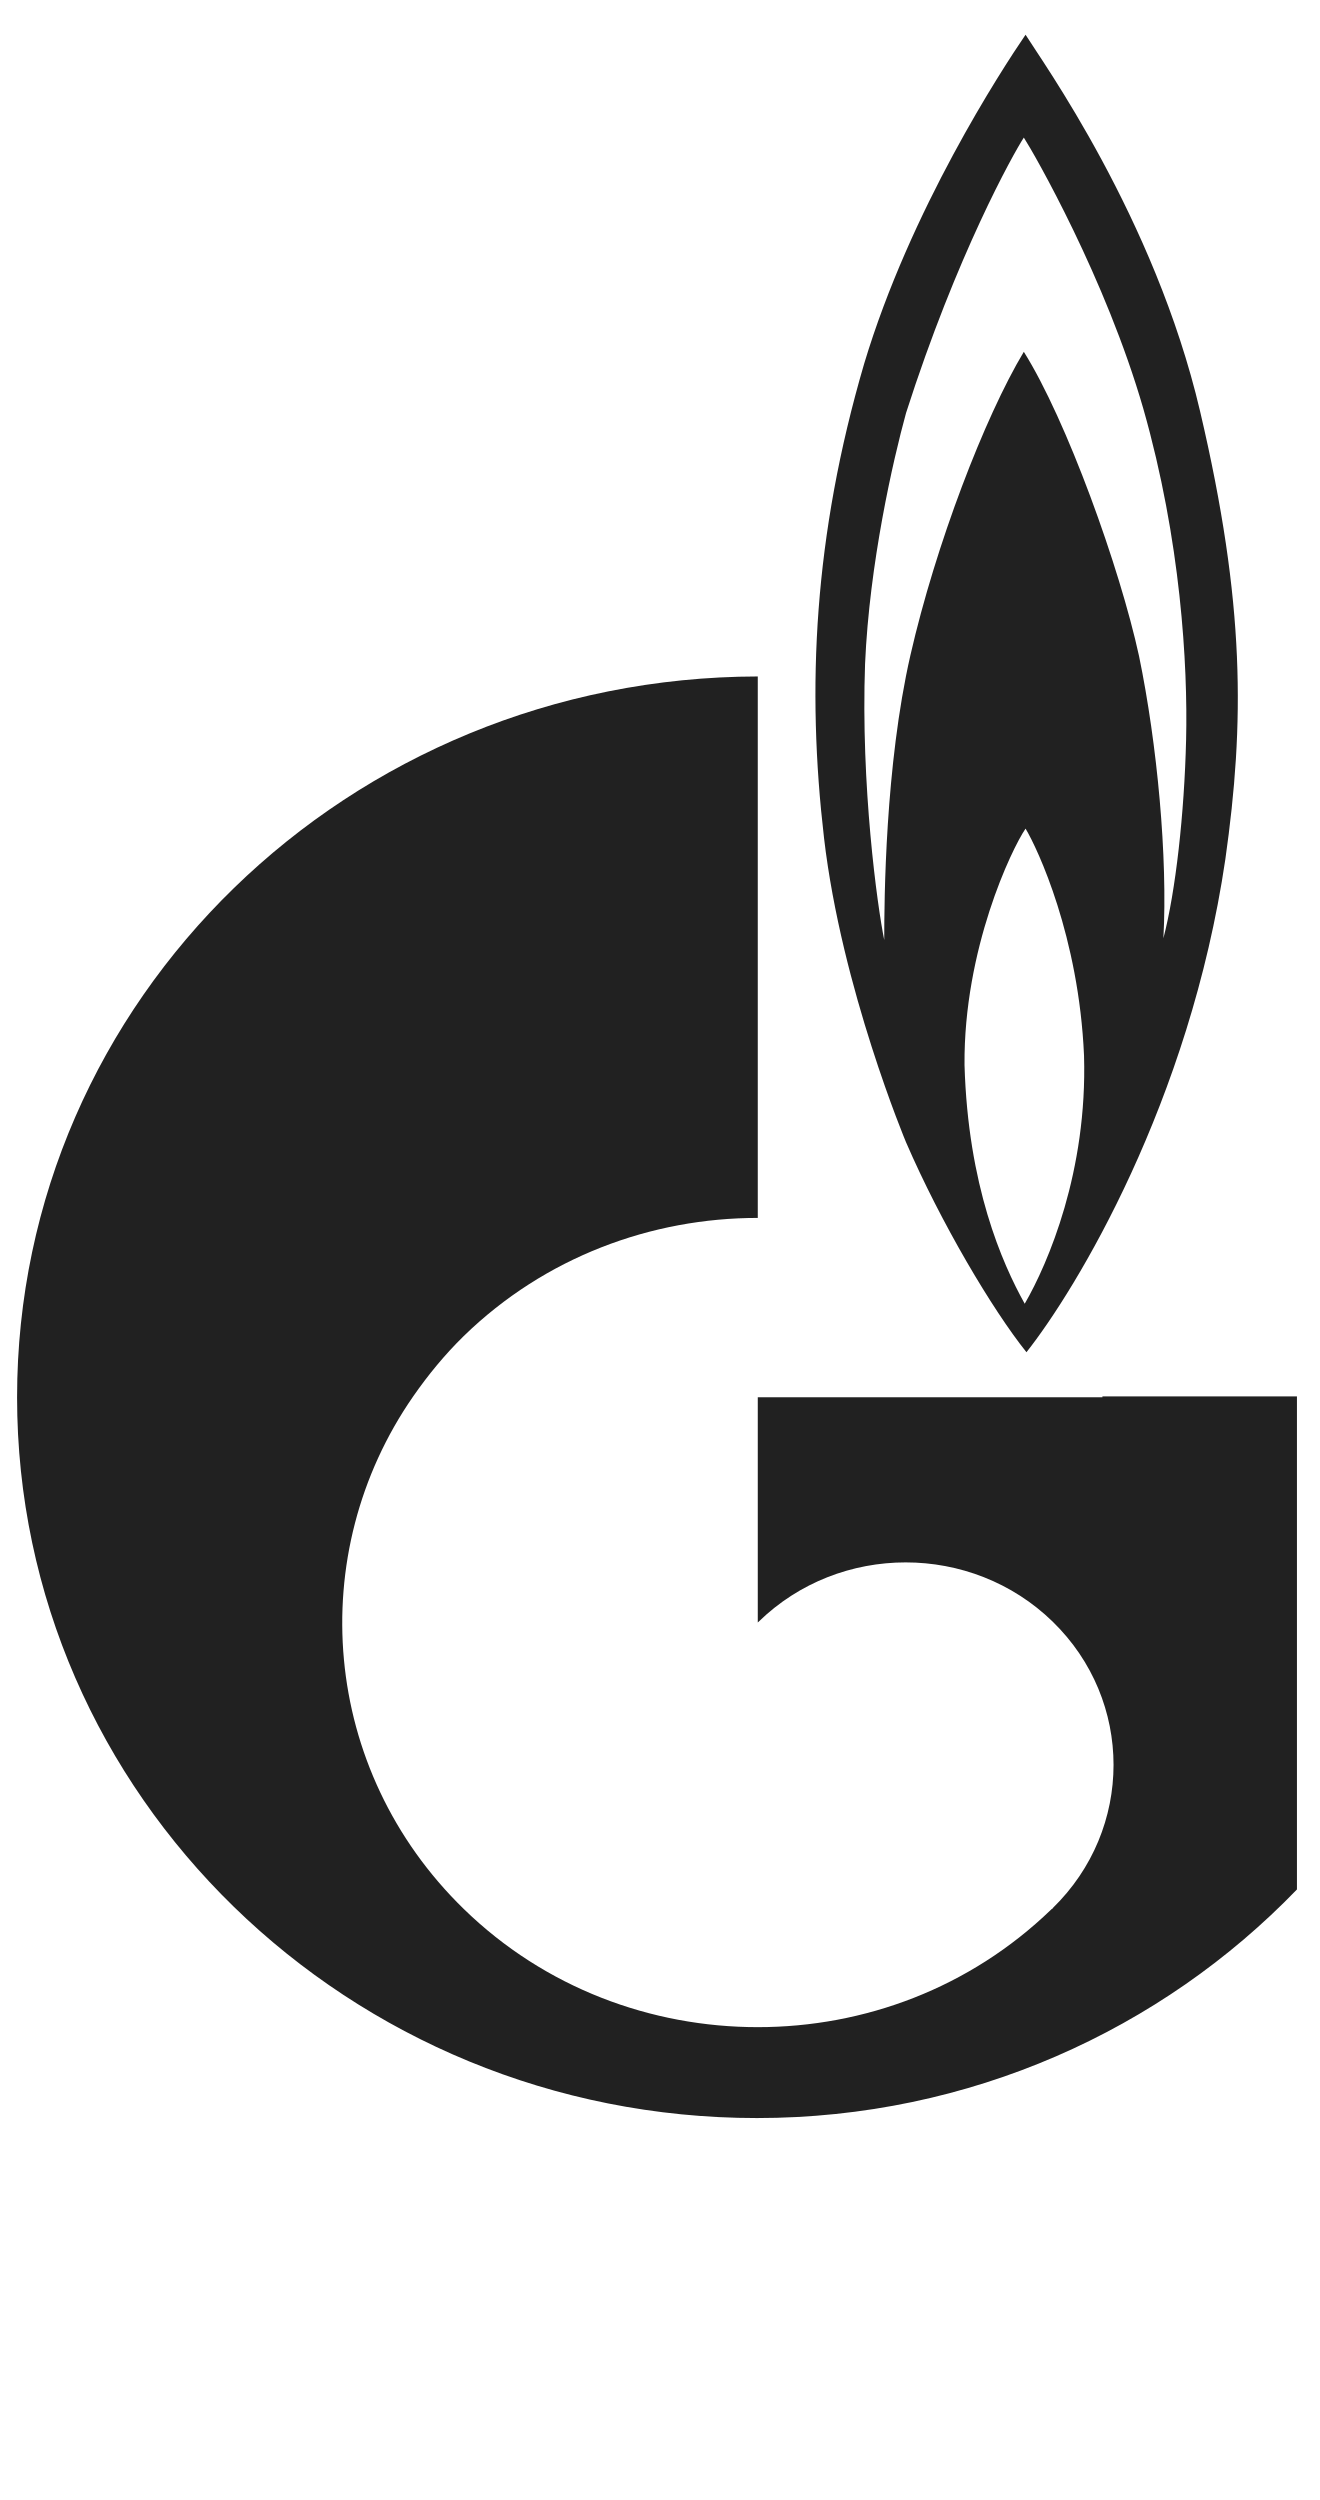
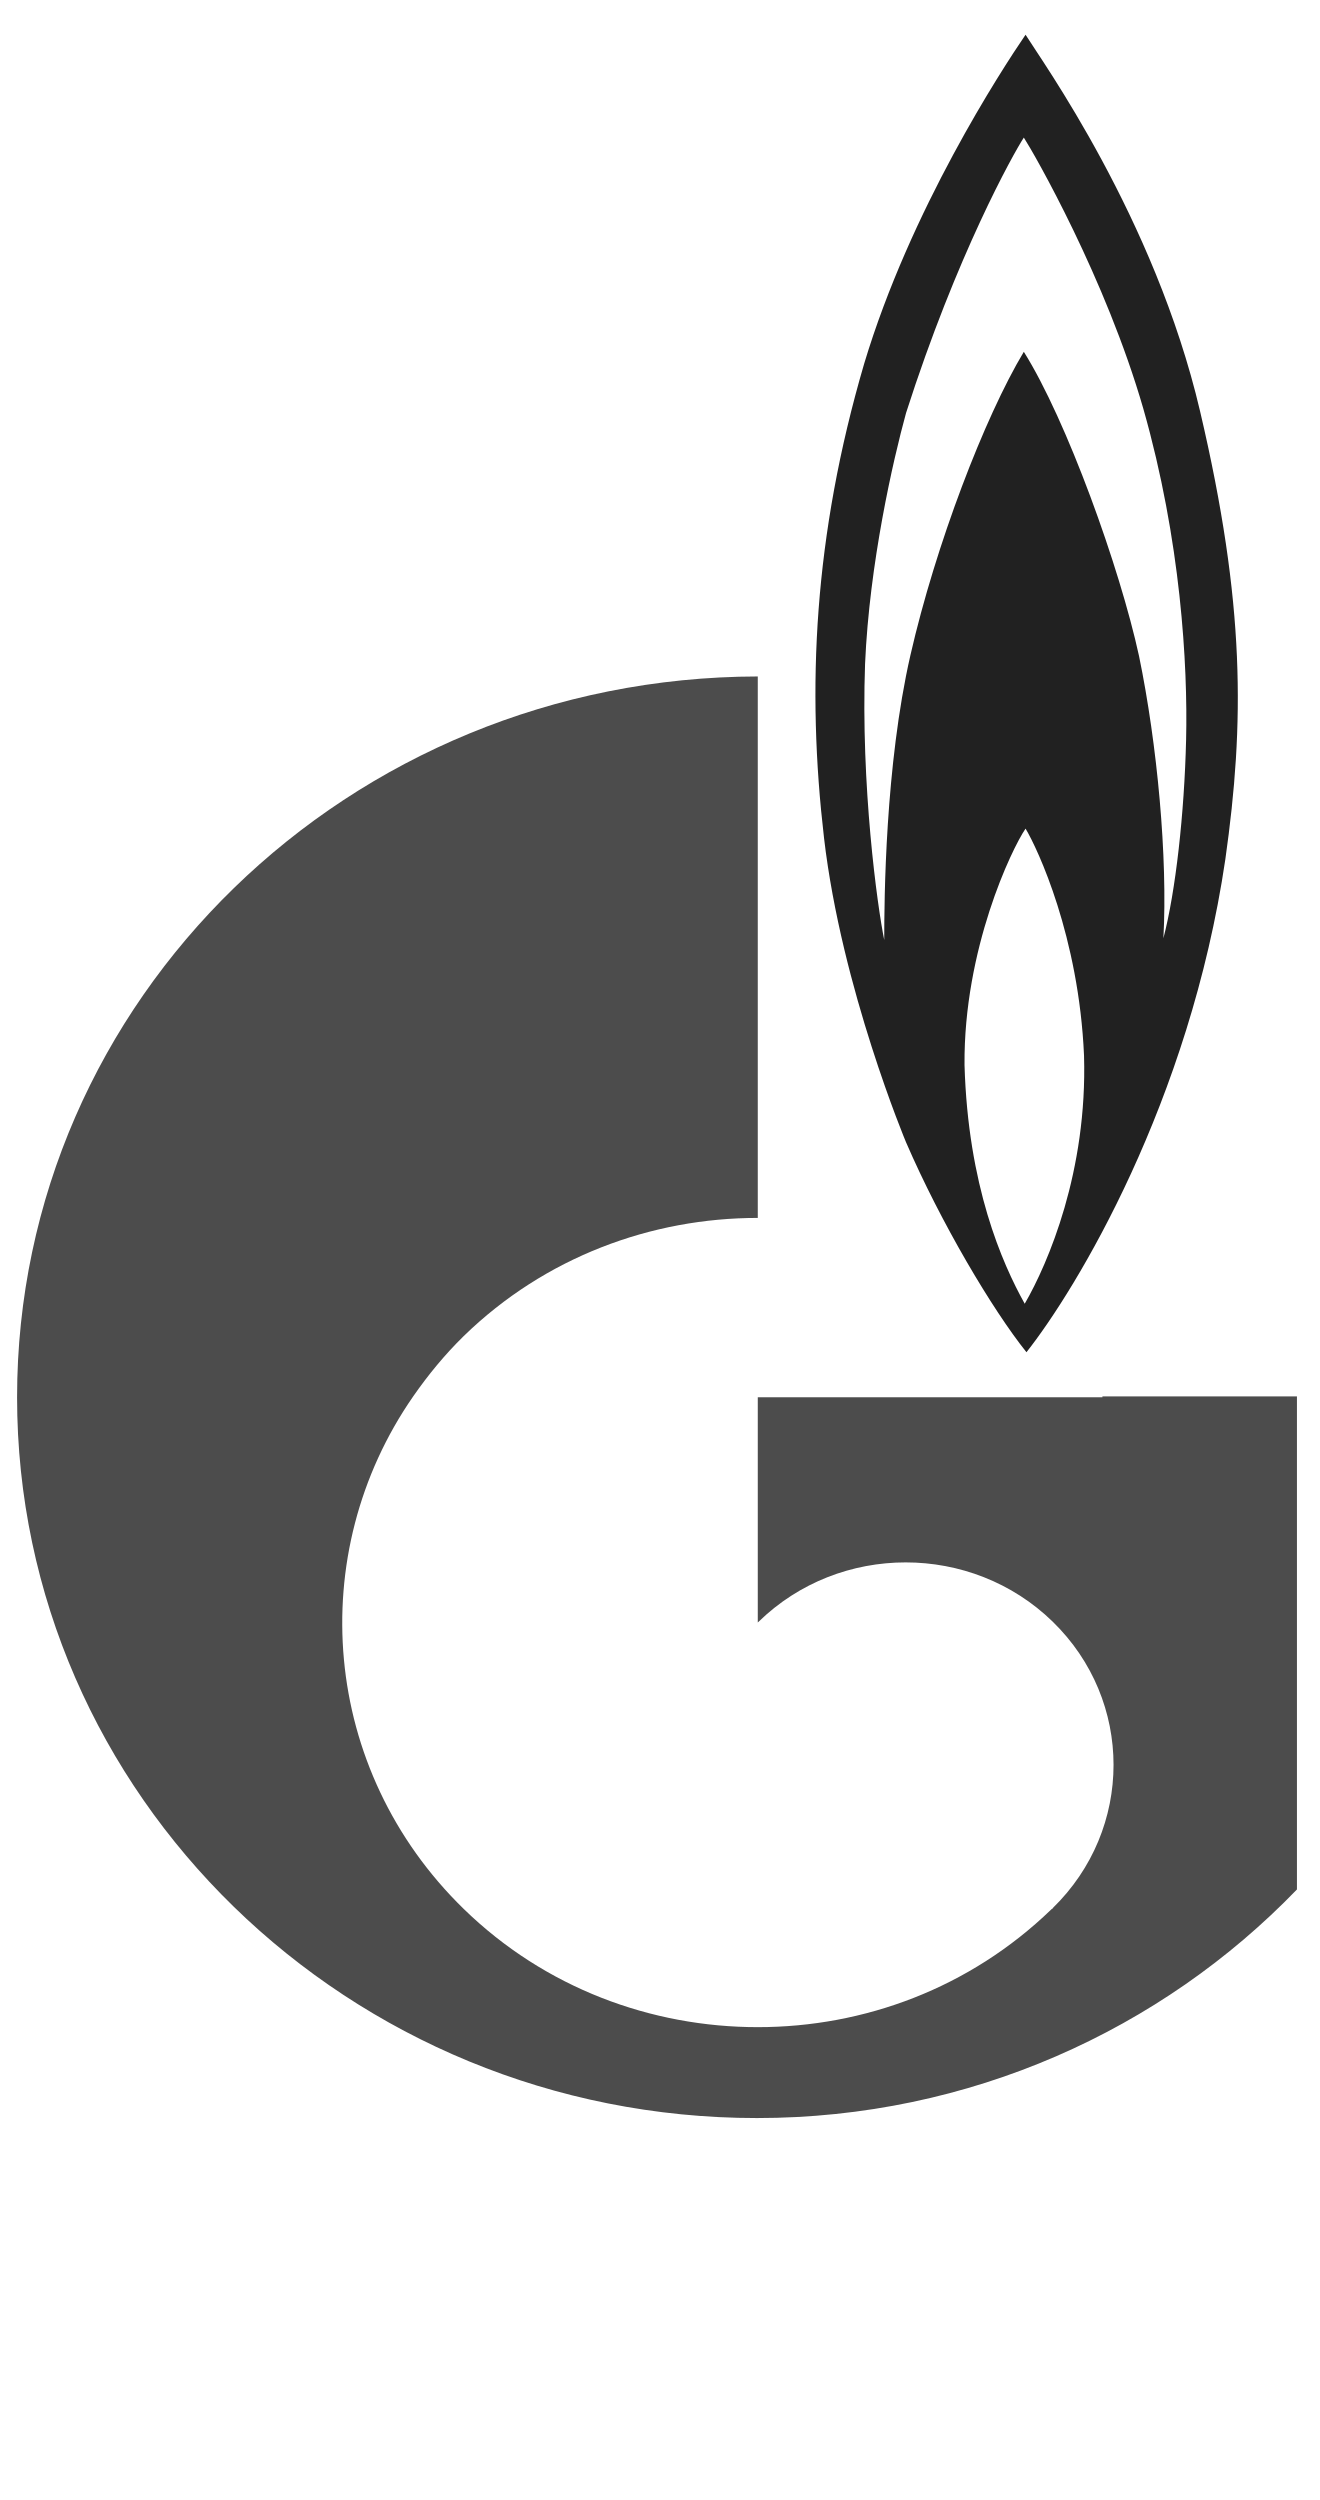
<svg xmlns="http://www.w3.org/2000/svg" width="19" height="36" viewBox="0 0 19 36" fill="none">
  <path d="M17.281 5.922C16.628 3.132 14.995 0.867 14.768 0.5C14.417 1.014 13.11 3.021 12.444 5.237C11.716 7.722 11.615 9.913 11.866 12.067C12.118 14.233 13.047 16.449 13.047 16.449C13.55 17.611 14.291 18.86 14.781 19.472C15.497 18.566 17.13 15.873 17.645 12.373C17.922 10.414 17.934 8.701 17.281 5.922ZM14.756 18.774C14.429 18.187 13.939 17.073 13.889 15.335C13.876 13.67 14.567 12.226 14.768 11.932C14.944 12.226 15.535 13.487 15.61 15.2C15.66 16.865 15.095 18.187 14.756 18.774ZM17.08 10.647C17.055 11.712 16.929 12.838 16.753 13.511C16.816 12.348 16.665 10.72 16.402 9.447C16.125 8.174 15.359 6.045 14.743 5.066C14.178 6.008 13.474 7.844 13.11 9.435C12.746 11.026 12.733 12.96 12.733 13.536C12.633 13.046 12.394 11.308 12.457 9.558C12.52 8.113 12.859 6.632 13.047 5.947C13.776 3.67 14.592 2.214 14.743 1.981C14.894 2.214 15.924 4.013 16.464 5.886C17.005 7.783 17.105 9.582 17.08 10.647Z" fill="#212121" />
-   <path d="M15.875 20.121H10.912V23.364L10.925 23.352C12.093 22.214 13.99 22.214 15.159 23.352C16.327 24.49 16.327 26.339 15.159 27.477C15.159 27.489 15.146 27.489 15.146 27.489L15.133 27.501C13.965 28.628 12.445 29.191 10.912 29.191C9.38 29.191 7.847 28.628 6.678 27.489C4.618 25.482 4.379 22.373 5.95 20.108C6.163 19.802 6.402 19.509 6.678 19.239C7.847 18.101 9.38 17.538 10.912 17.538V9.741C5.02 9.753 0.246 14.392 0.246 20.121C0.246 25.849 5.02 30.5 10.9 30.5C13.965 30.5 16.729 29.227 18.676 27.208V20.108H15.875V20.121Z" fill="#212121" />
+   <path d="M15.875 20.121H10.912V23.364L10.925 23.352C12.093 22.214 13.99 22.214 15.159 23.352C16.327 24.49 16.327 26.339 15.159 27.477C15.159 27.489 15.146 27.489 15.146 27.489L15.133 27.501C13.965 28.628 12.445 29.191 10.912 29.191C9.38 29.191 7.847 28.628 6.678 27.489C4.618 25.482 4.379 22.373 5.95 20.108C6.163 19.802 6.402 19.509 6.678 19.239C7.847 18.101 9.38 17.538 10.912 17.538V9.741C5.02 9.753 0.246 14.392 0.246 20.121C0.246 25.849 5.02 30.5 10.9 30.5C13.965 30.5 16.729 29.227 18.676 27.208V20.108H15.875V20.121Z" fill="#4C4C4C" />
</svg>
